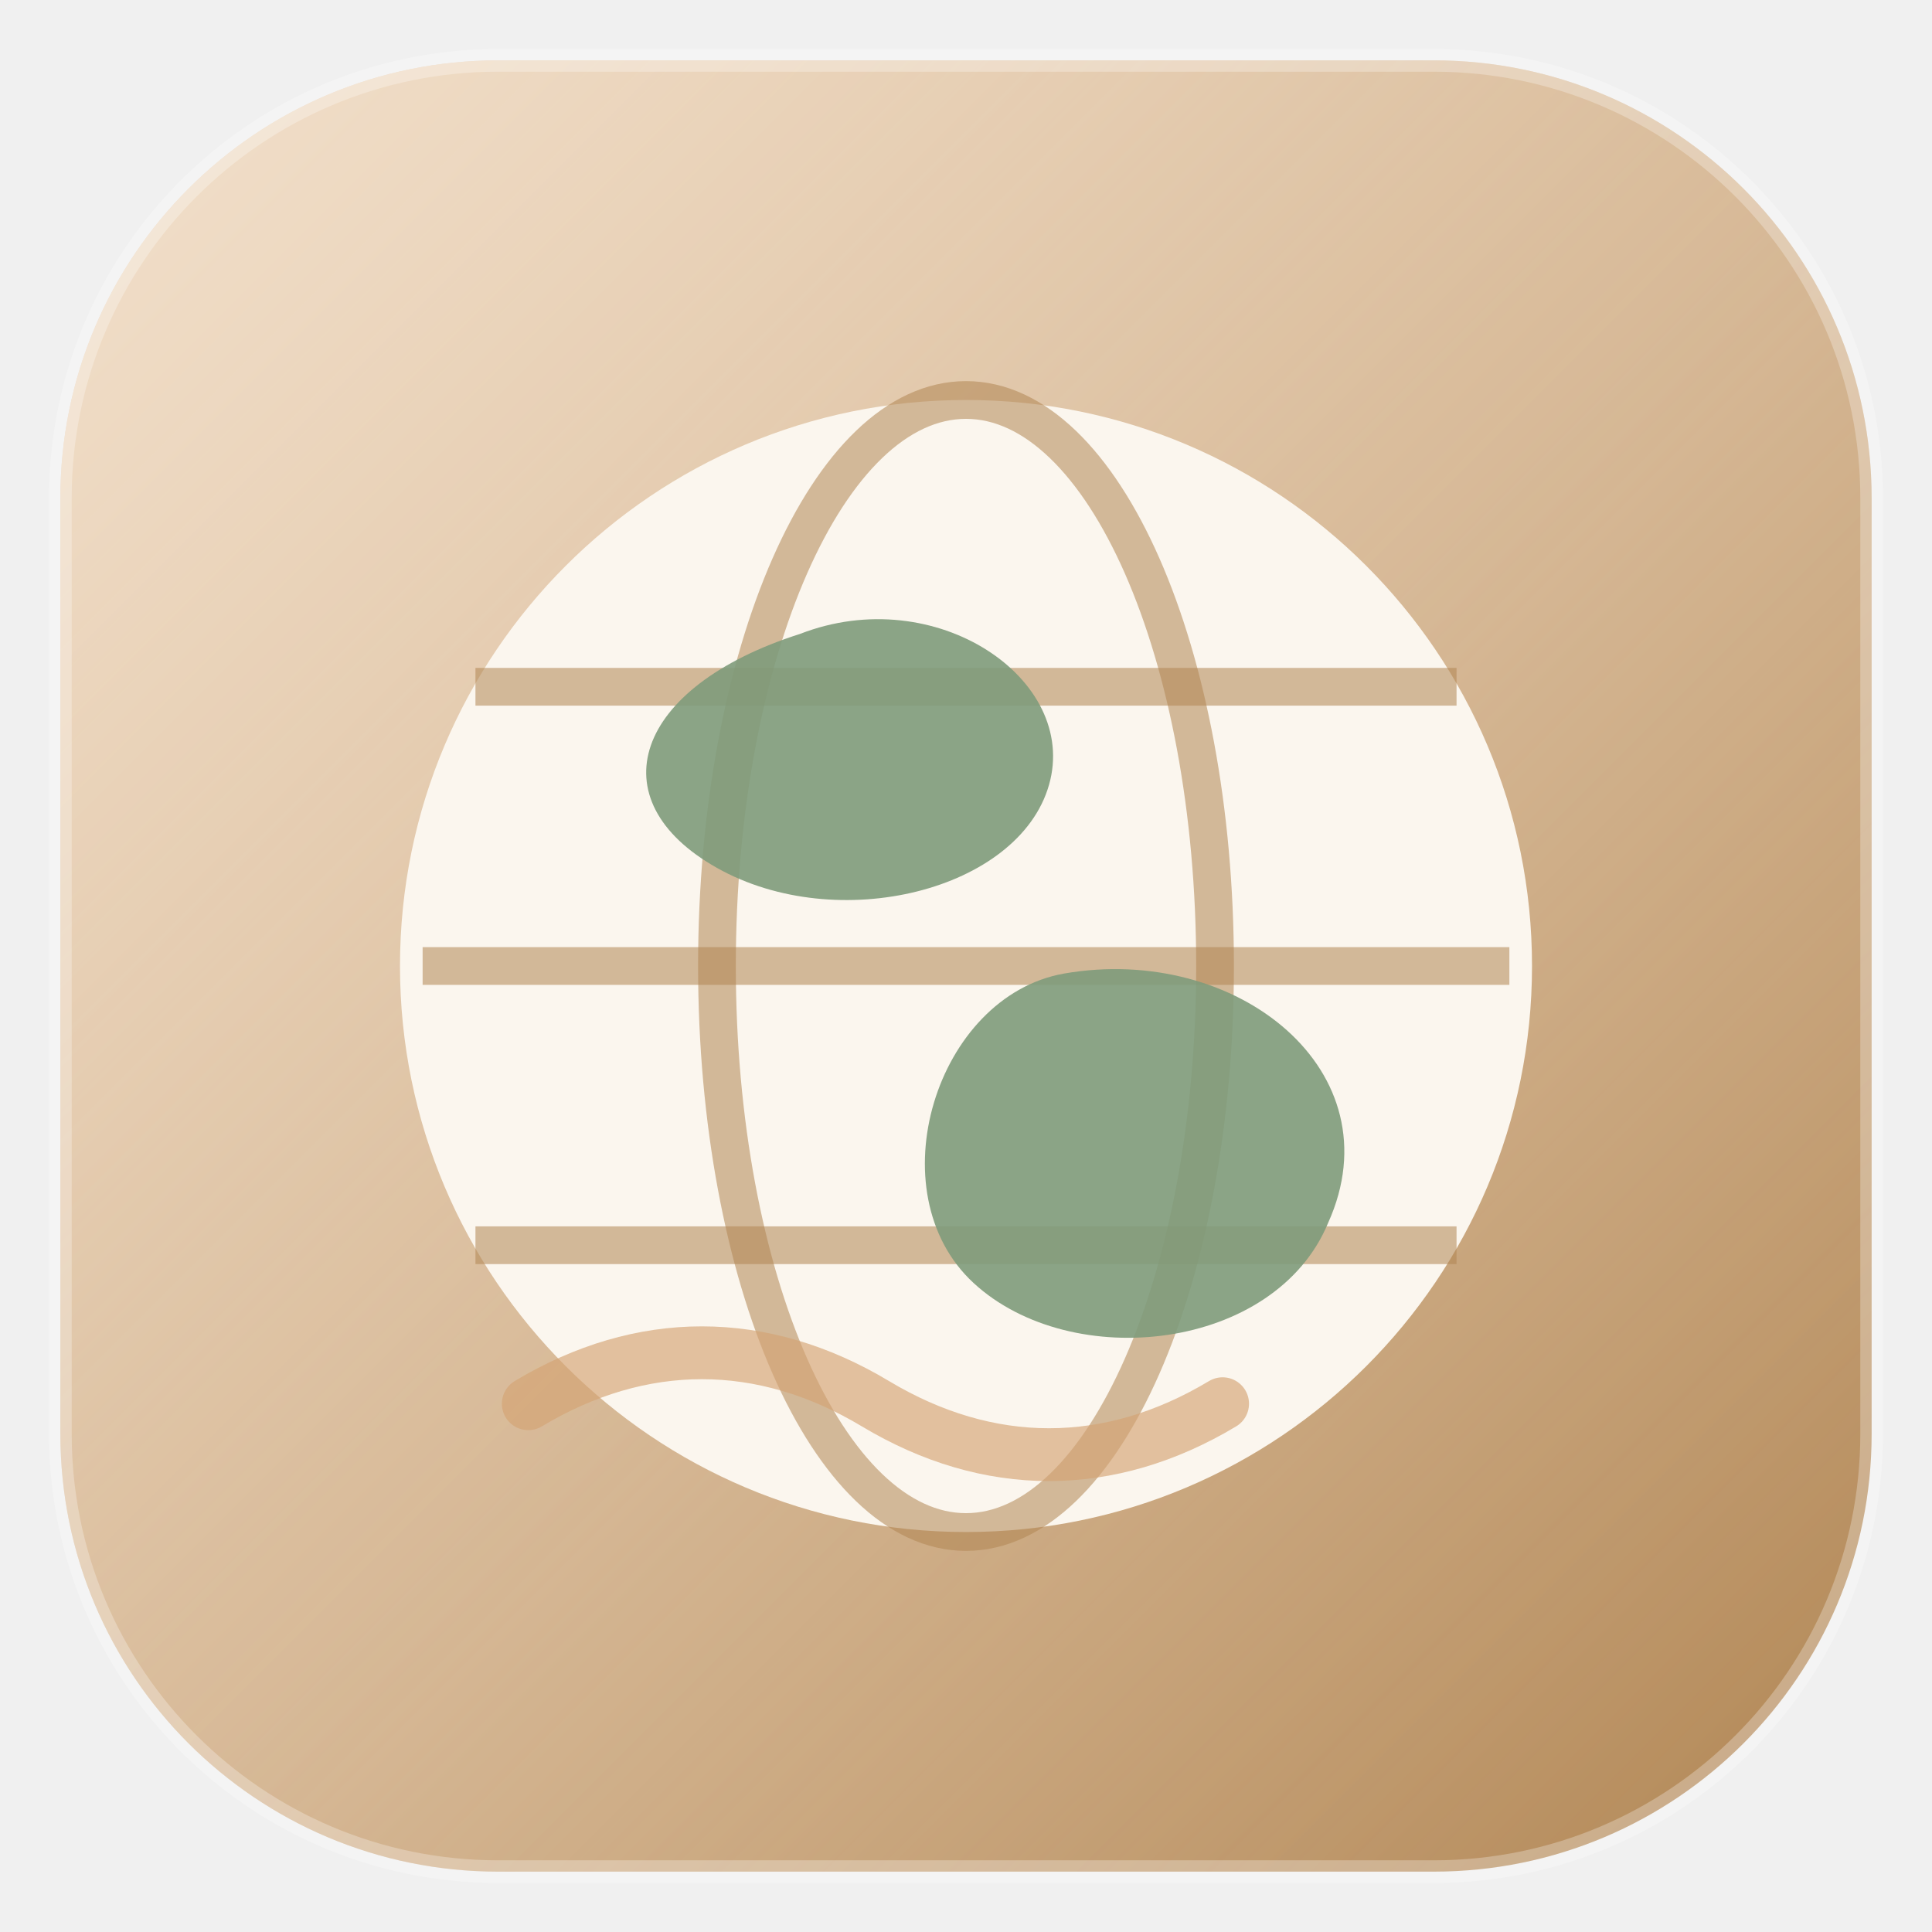
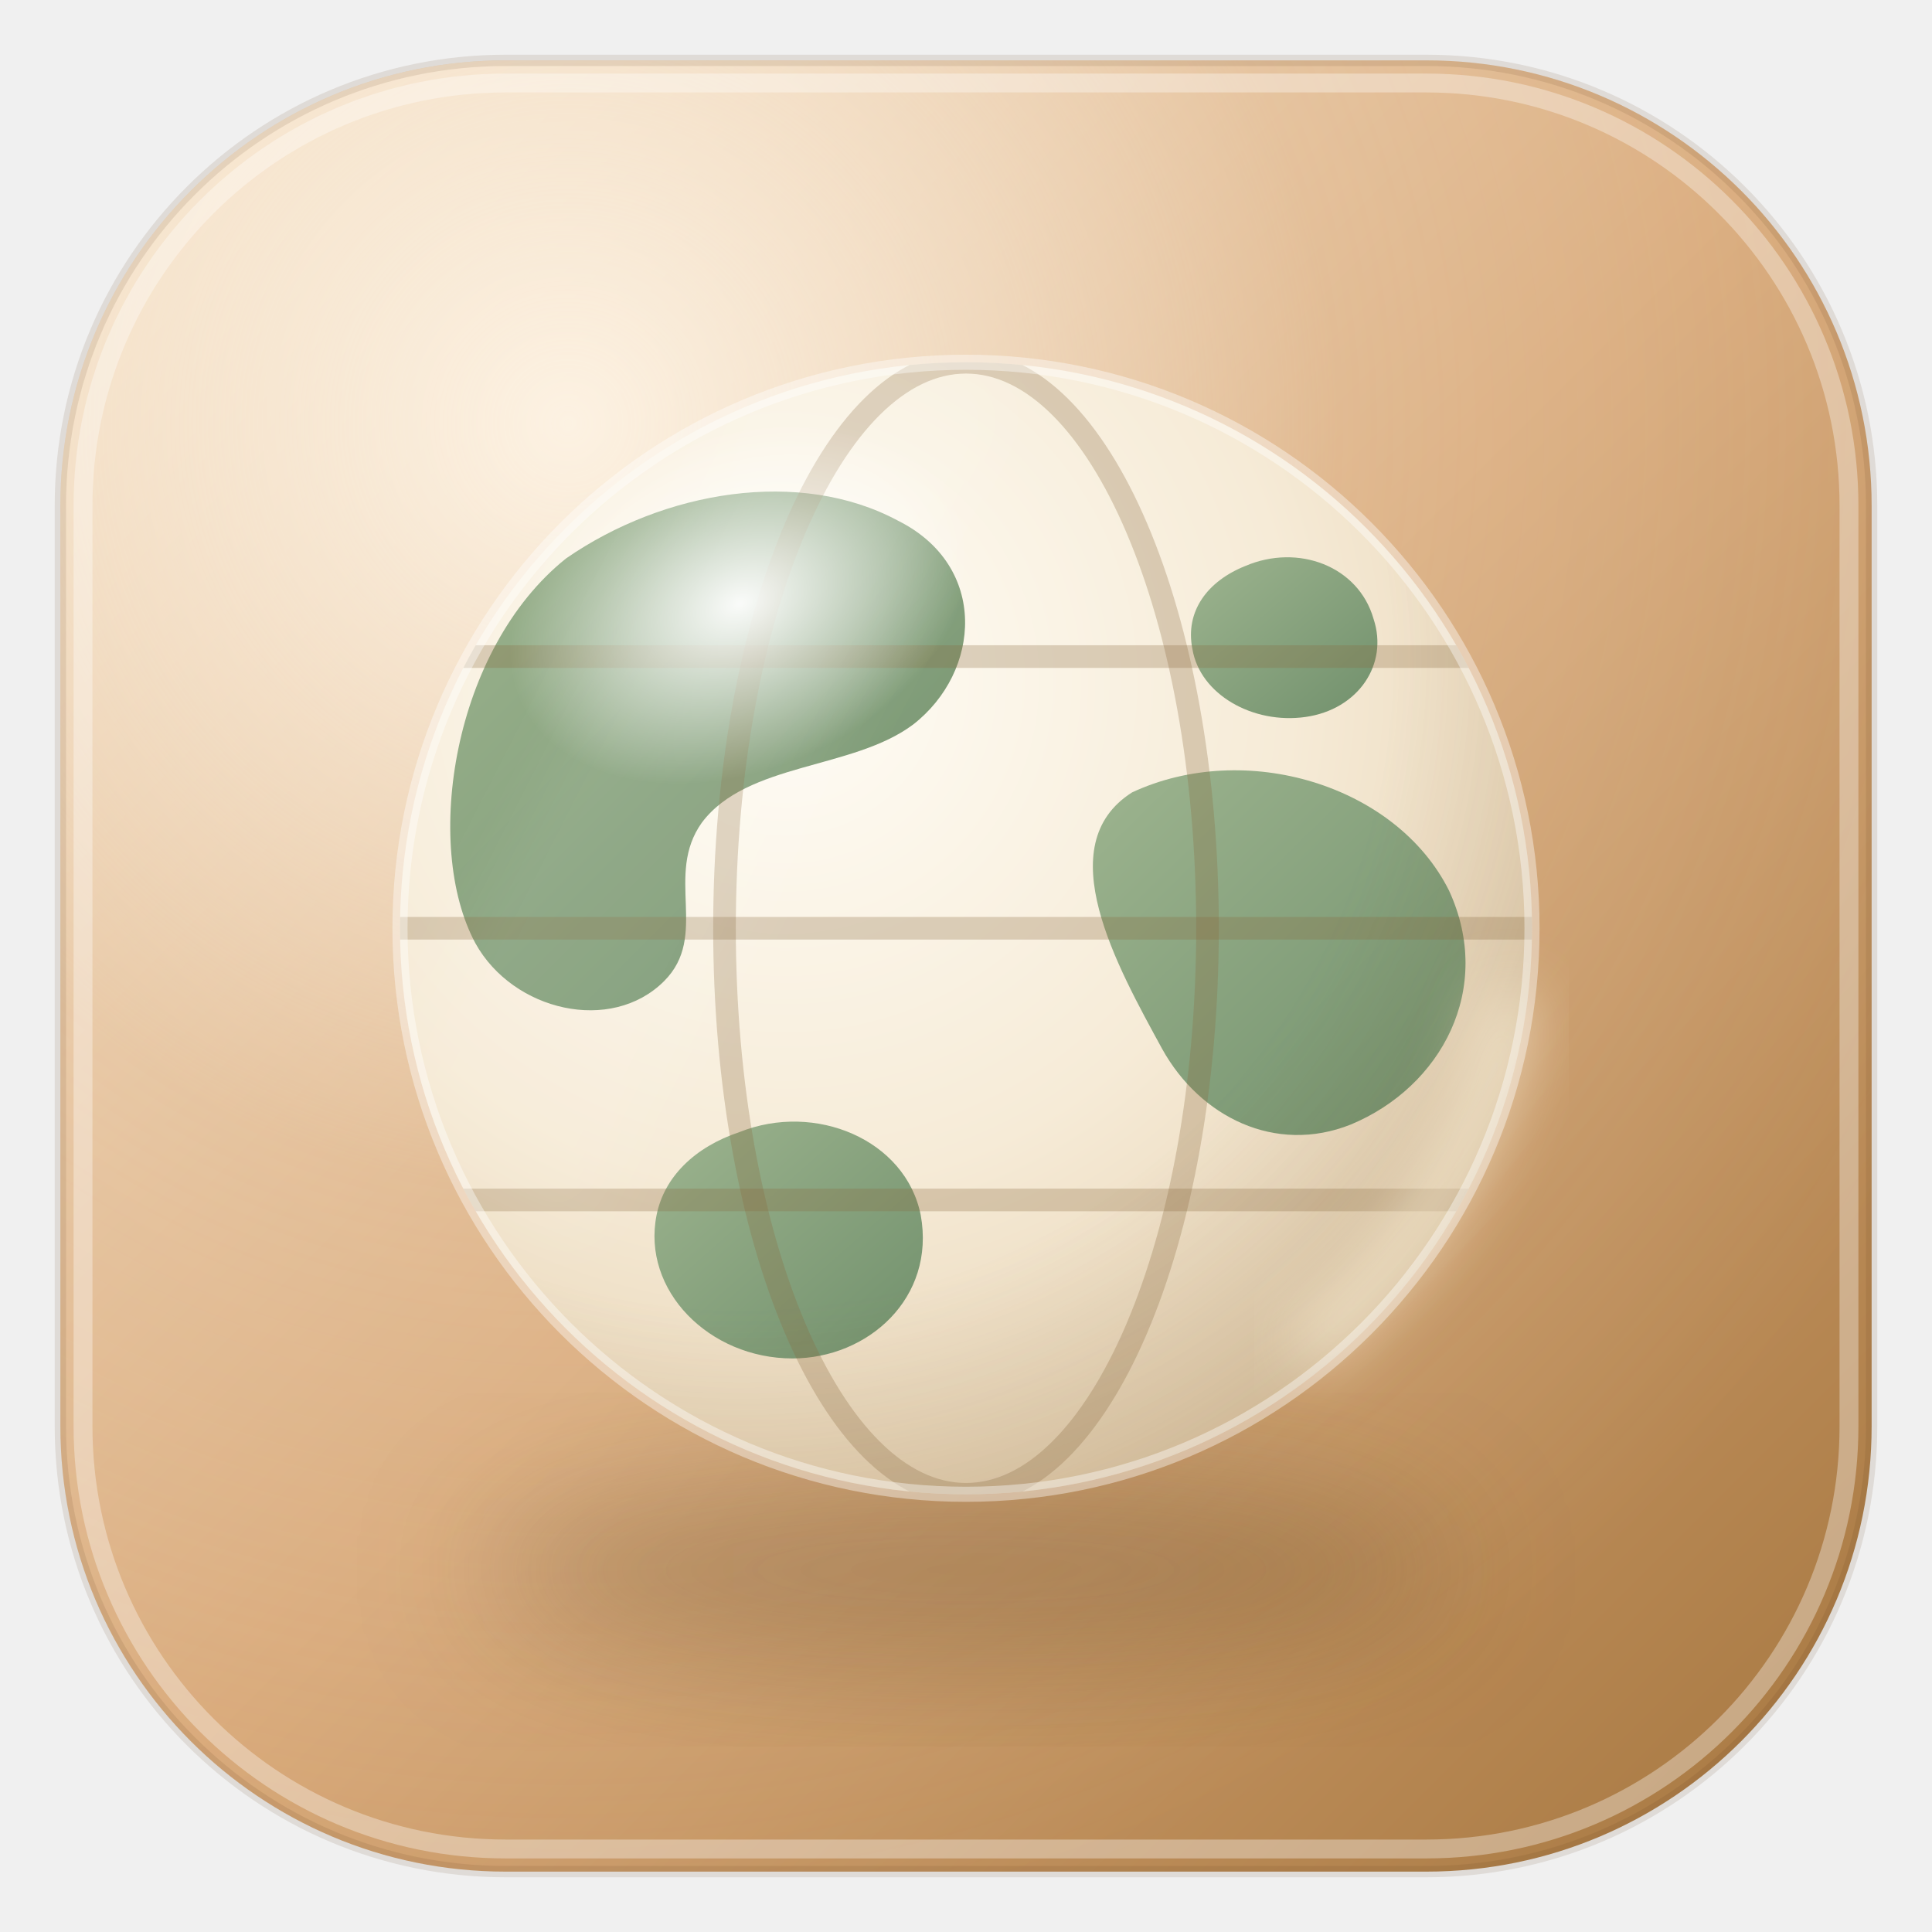
<svg xmlns="http://www.w3.org/2000/svg" viewBox="0 0 512 512">
  <defs>
    <linearGradient id="bg" x1="0" y1="0" x2="1" y2="1">
-       <stop offset="0" stop-color="#E3BE97" />
-       <stop offset="1" stop-color="#B08553" />
+       <stop offset="0" stop-color="#F2DCC0" />
+       <stop offset=".5" stop-color="#D8A878" />
+       <stop offset="1" stop-color="#A5763F" />
    </linearGradient>
-     <linearGradient id="gl" x1="0" y1="0" x2="1" y2="1">
-       <stop offset="0" stop-color="#FFFDF8" stop-opacity=".55" />
-       <stop offset="1" stop-color="#FFFDF8" stop-opacity="0" />
+     <radialGradient id="glow" cx=".28" cy=".2" r=".85">
+       <stop offset="0" stop-color="#FFF7EA" stop-opacity=".9" />
+       <stop offset=".5" stop-color="#FFF7EA" stop-opacity=".18" />
+       <stop offset="1" stop-color="#FFF7EA" stop-opacity="0" />
+     </radialGradient>
+     <radialGradient id="sph" cx=".34" cy=".28" r="1">
+       <stop offset="0" stop-color="#FFFDF6" />
+       <stop offset=".45" stop-color="#F6EBD7" />
+       <stop offset=".8" stop-color="#E4CFAE" />
+       <stop offset="1" stop-color="#CBB18A" />
+     </radialGradient>
+     <radialGradient id="shd" cx=".3" cy=".26" r="1.05">
+       <stop offset=".55" stop-color="#7A5A33" stop-opacity="0" />
+       <stop offset="1" stop-color="#7A5A33" stop-opacity=".38" />
+     </radialGradient>
+     <radialGradient id="spec" cx=".5" cy=".5" r=".5">
+       <stop offset="0" stop-color="#FFFFFF" stop-opacity=".95" />
+       <stop offset="1" stop-color="#FFFFFF" stop-opacity="0" />
+     </radialGradient>
+     <linearGradient id="land" x1="0" y1="0" x2="1" y2="1">
+       <stop offset="0" stop-color="#9DB48F" />
+       <stop offset="1" stop-color="#71906C" />
    </linearGradient>
+     <clipPath id="clip">
+       <circle cx="256" cy="246" r="150" />
+     </clipPath>
+     <filter id="blur8" x="-30%" y="-30%" width="160%" height="160%">
+       <feGaussianBlur stdDeviation="8" />
+     </filter>
+     <filter id="blur18" x="-40%" y="-40%" width="180%" height="180%">
+       <feGaussianBlur stdDeviation="18" />
+     </filter>
  </defs>
-   <rect x="16" y="16" width="480" height="480" rx="116" fill="url(#bg)" />
-   <rect x="16" y="16" width="480" height="480" rx="116" fill="url(#gl)" />
-   <rect x="16" y="16" width="480" height="480" rx="116" fill="none" stroke="#FFFFFF" stroke-opacity=".28" stroke-width="6" />
-   <circle cx="256" cy="256" r="150" fill="#FBF6EE" />
-   <g fill="none" stroke="#B08553" stroke-opacity=".55" stroke-width="10">
-     <ellipse cx="256" cy="256" rx="66" ry="150" />
-     <path d="M112 256h288" />
-     <path d="M126 182h260M126 330h260" />
+   <rect x="16" y="16" width="480" height="480" rx="118" fill="url(#bg)" />
+   <rect x="16" y="16" width="480" height="480" rx="118" fill="url(#glow)" />
+   <rect x="22" y="22" width="468" height="468" rx="112" fill="none" stroke="#FFFFFF" stroke-opacity=".34" stroke-width="5" />
+   <rect x="16" y="16" width="480" height="480" rx="118" fill="none" stroke="#5E421E" stroke-opacity=".12" stroke-width="3" />
+   <ellipse cx="256" cy="416" rx="128" ry="26" fill="#5E421E" opacity=".28" filter="url(#blur18)" />
+   <circle cx="256" cy="246" r="150" fill="url(#sph)" />
+   <g clip-path="url(#clip)">
+     <g fill="url(#land)">
+       <path d="M150 148c26-18 62-24 88-10 24 12 22 40 4 54-16 12-44 10-56 26-10 14 2 30-10 42-14 14-40 8-50-10-14-26-6-78 24-102z" />
+       <path d="M300 210c30-14 70-2 84 26 12 26-2 52-26 62-20 8-40-2-50-20-12-22-30-54-8-68z" />
+       <path d="M196 300c20-8 44 2 48 22 4 22-14 38-34 38-22 0-40-18-36-38 2-10 10-18 22-22z" />
+       <path d="M330 150c14-6 30 0 34 14 4 12-4 24-18 26-14 2-28-6-30-18-2-10 4-18 14-22z" />
+     </g>
+     <g fill="none" stroke="#8A6A3F" stroke-opacity=".28" stroke-width="6">
+       <ellipse cx="256" cy="246" rx="64" ry="150" />
+       <path d="M106 246h300" />
+       <path d="M120 174h272M120 318h272" />
+     </g>
+     <circle cx="256" cy="246" r="150" fill="url(#shd)" />
  </g>
-   <g fill="#7E9B7B" opacity=".9">
-     <path d="M212 168c36-14 74 12 66 40s-56 40-88 22-22-48 22-62z" />
-     <path d="M282 258c46-8 88 26 70 66-14 34-68 40-94 16s-10-76 24-82z" />
+   <g clip-path="url(#clip)" opacity=".5">
+     <path d="M96 300 210 76l58 30L154 330z" fill="#FFFFFF" opacity=".16" filter="url(#blur8)" />
  </g>
-   <path d="M140 372c30-18 62-18 92 0s62 18 92 0" fill="none" stroke="#D4A373" stroke-width="14" stroke-linecap="round" opacity=".65" />
+   <ellipse cx="196" cy="160" rx="64" ry="44" fill="url(#spec)" transform="rotate(-24 196 160)" />
+   <path d="M348 356a150 150 0 0 0 52-88" fill="none" stroke="#FFF3DC" stroke-opacity=".8" stroke-width="10" stroke-linecap="round" filter="url(#blur8)" />
+   <circle cx="256" cy="246" r="150" fill="none" stroke="#FFFFFF" stroke-opacity=".4" stroke-width="4" />
</svg>
